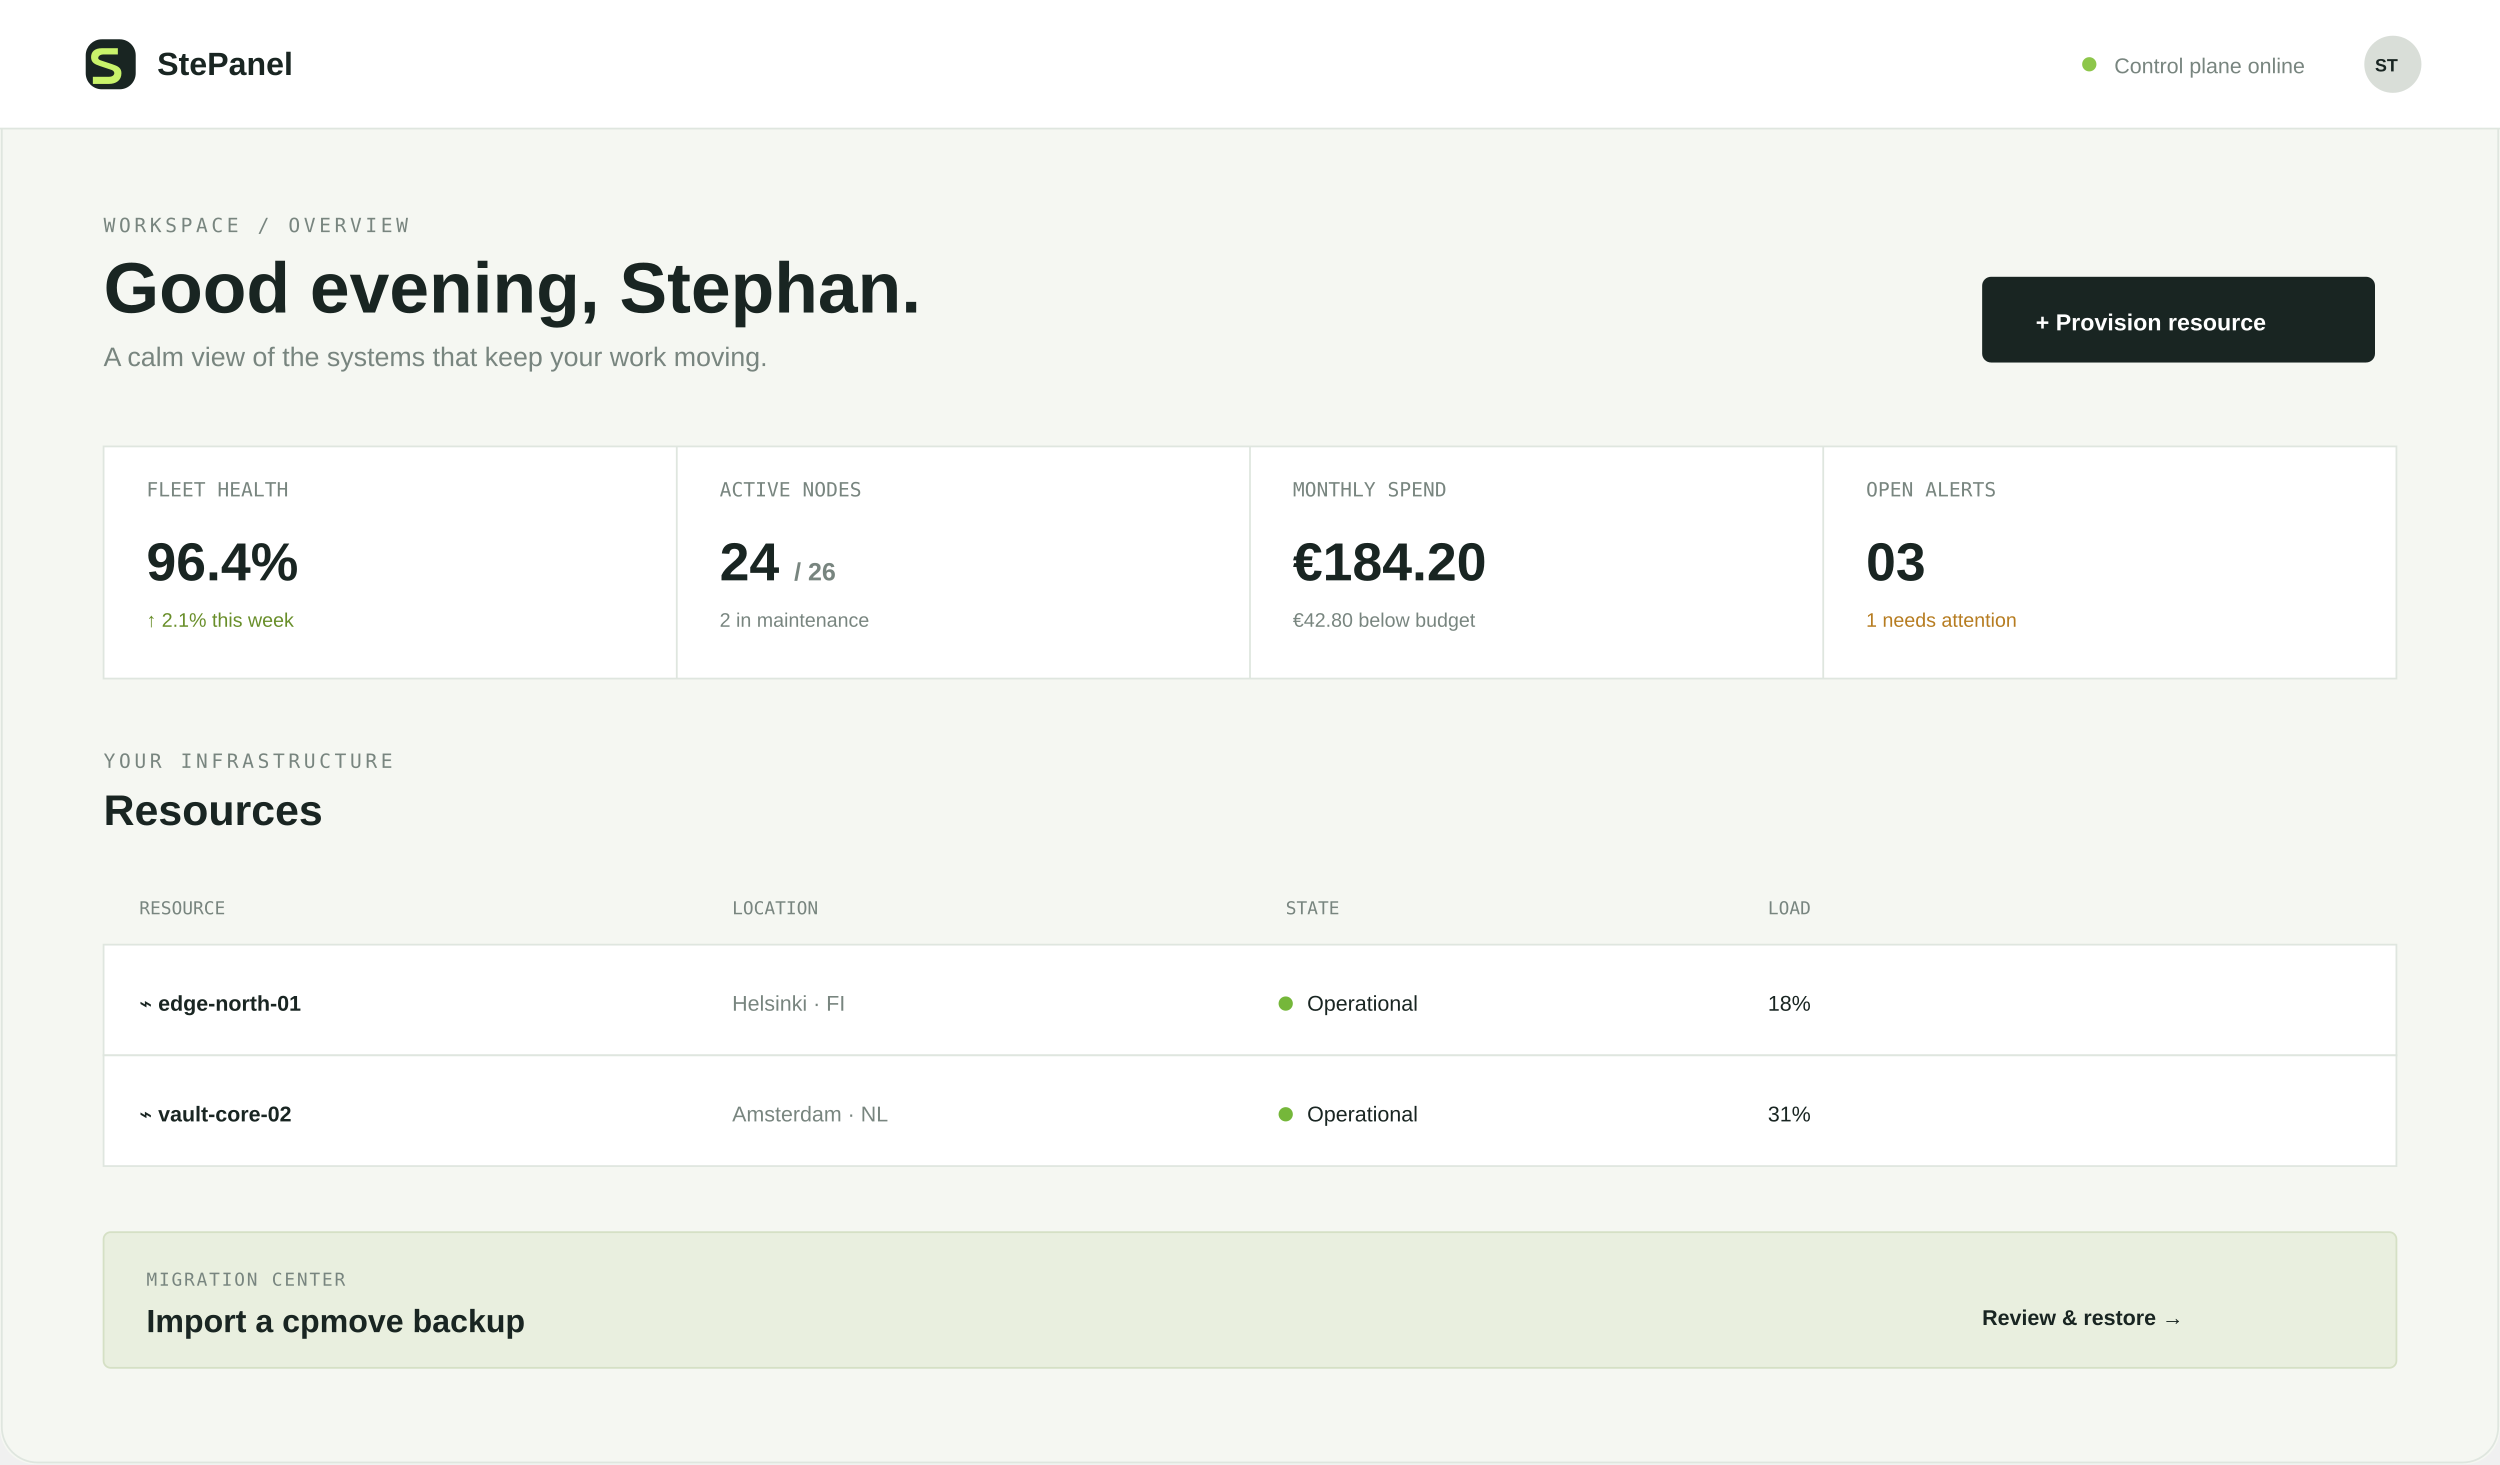
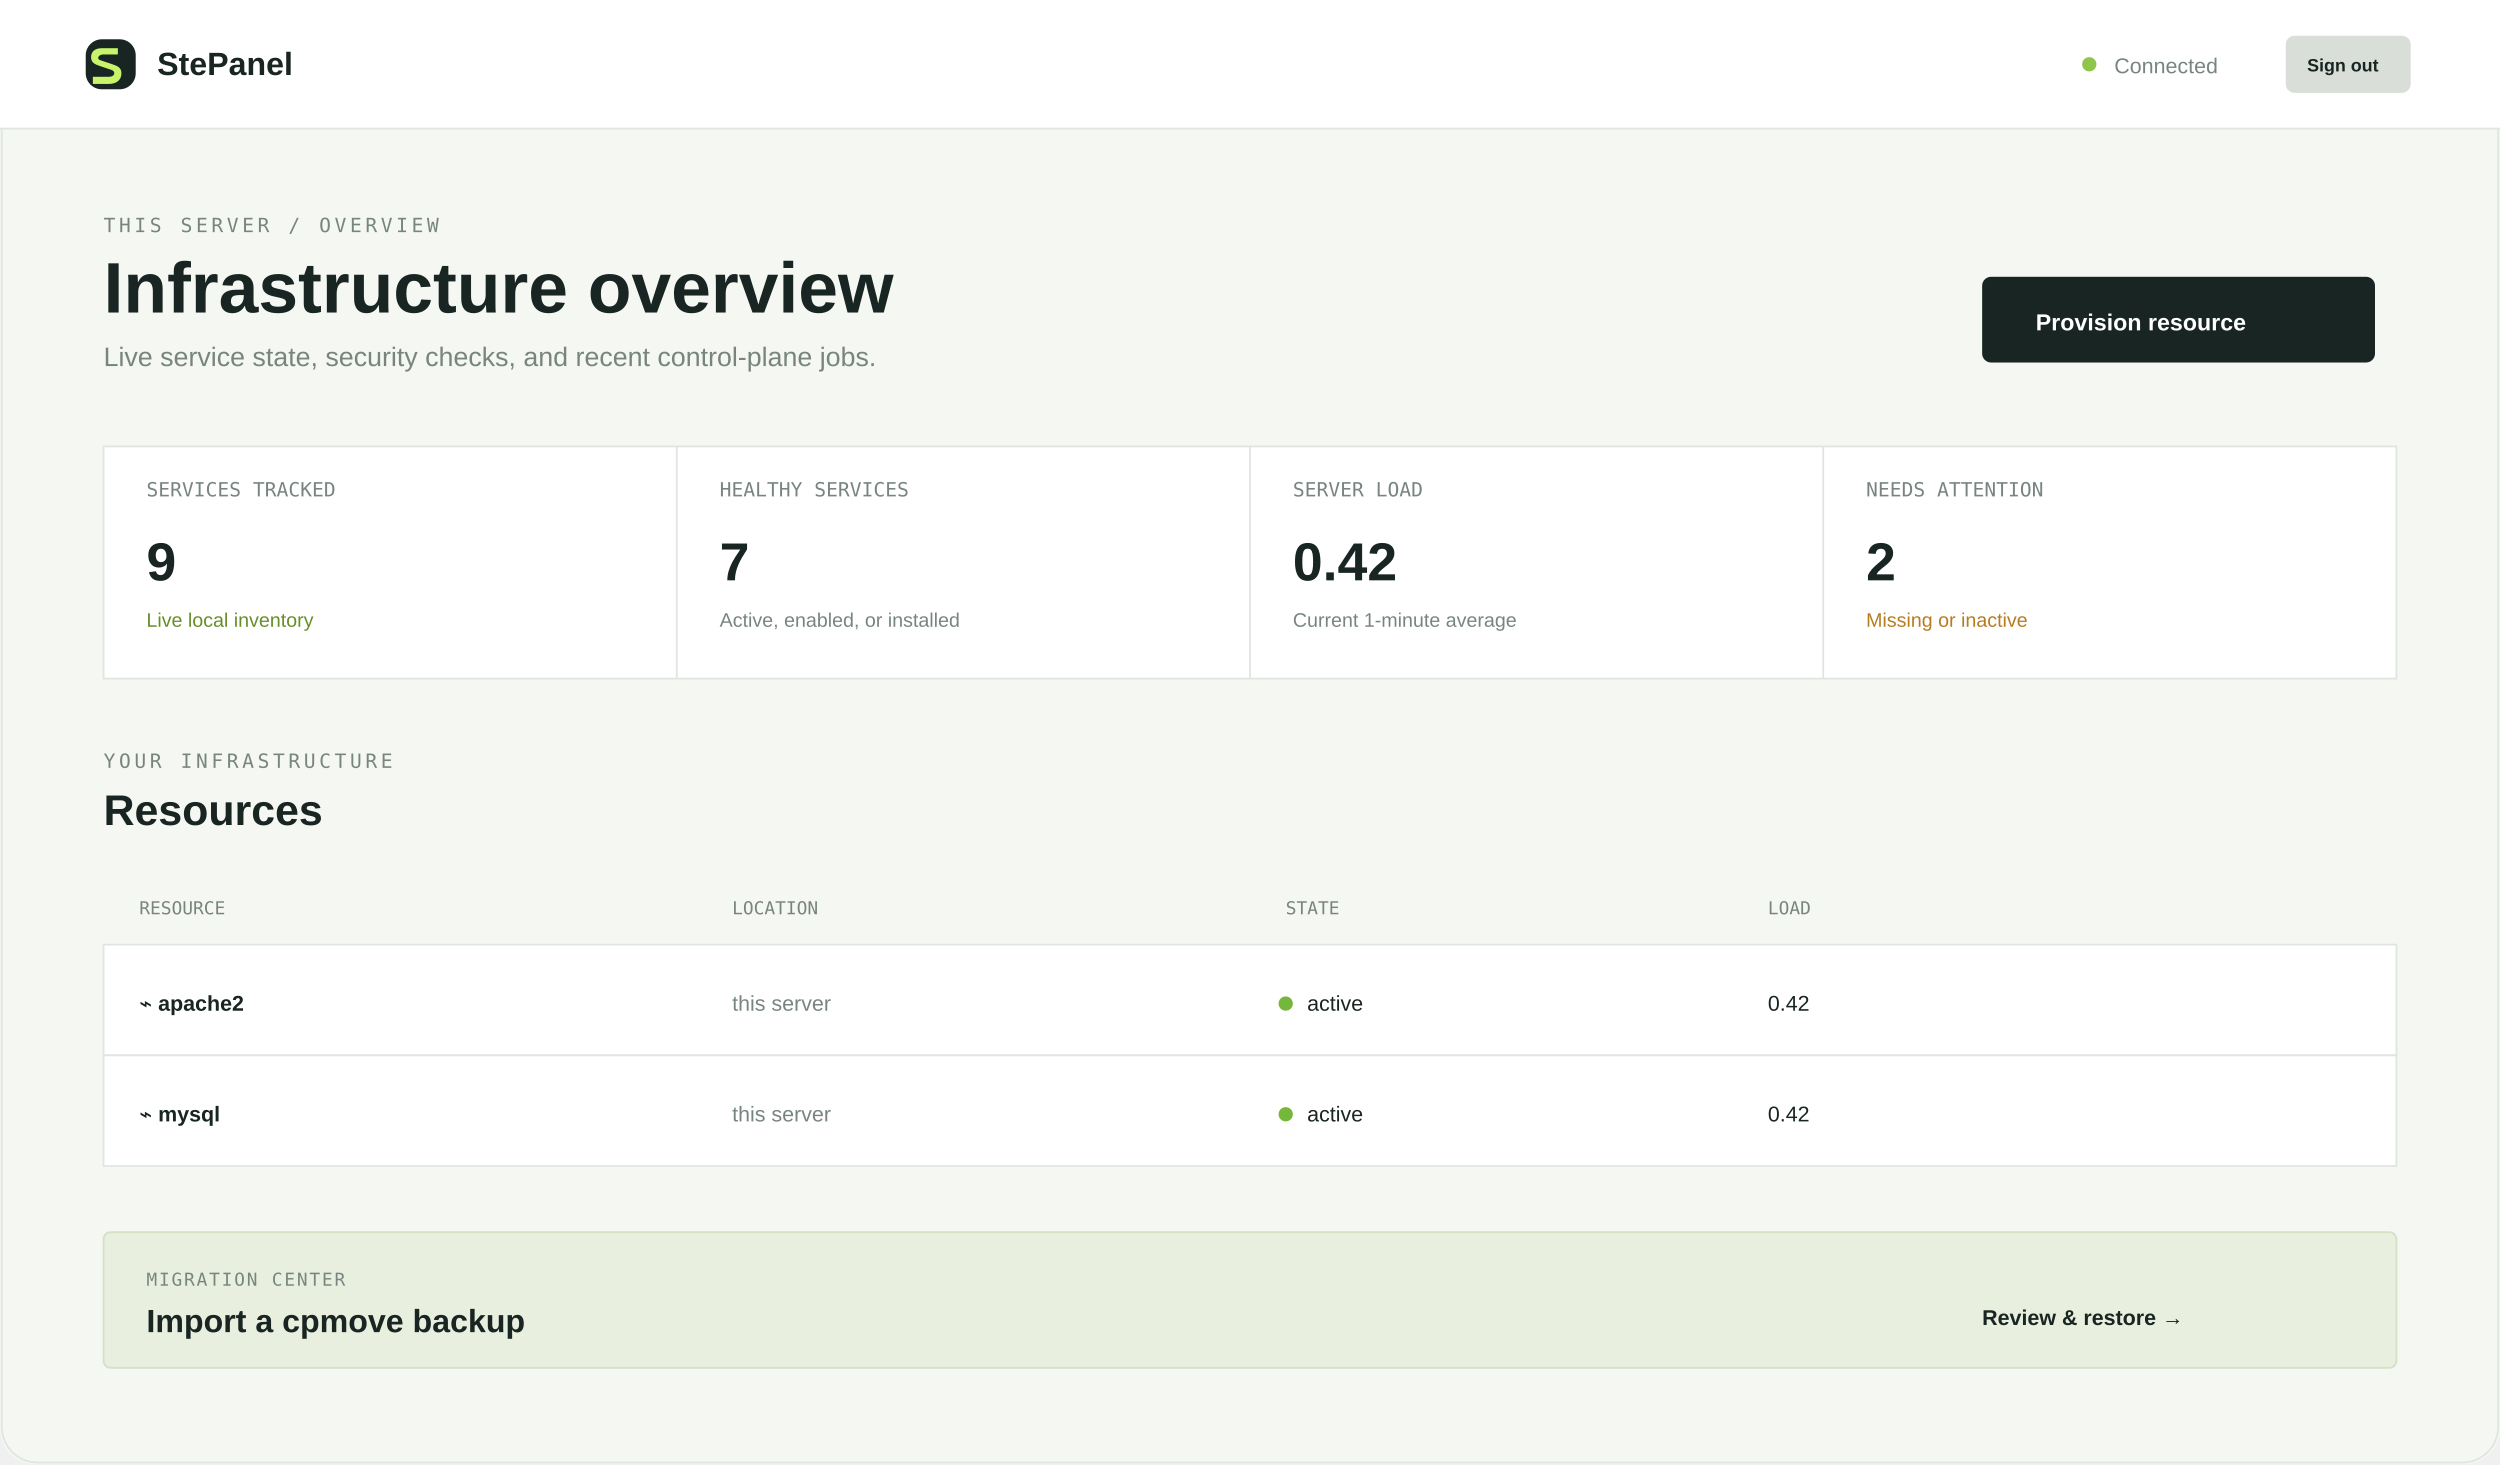
<svg xmlns="http://www.w3.org/2000/svg" viewBox="0 0 1400 820" role="img" aria-labelledby="title desc">
  <rect width="1400" height="820" rx="20" fill="#f5f7f2" />
  <rect x="1" y="1" width="1398" height="818" rx="20" fill="none" stroke="#dfe6df" />
  <rect width="1400" height="72" fill="#ffffff" />
  <path d="M0 72h1400" stroke="#dfe6df" />
  <rect x="48" y="22" width="28" height="28" rx="9" fill="#192522" />
  <path d="M66 27H57c-4 0-6 2-6 5 0 3 2 4 5 5l6 2c1 .3 2 .8 2 2 0 1-1 2-3 2H52v4h9c4 0 7-2 7-6 0-3-2-4-5-5l-6-2c-1-.3-2-.7-2-1.5 0-1 1-2 3-2h8z" fill="#c9f36b" />
  <text x="88" y="42" fill="#192522" font-family="Arial,sans-serif" font-size="18" font-weight="700">StePanel</text>
  <circle cx="1170" cy="36" r="4" fill="#8dc64a" />
-   <text x="1184" y="41" fill="#78857f" font-family="Arial,sans-serif" font-size="12">Control plane online</text>
-   <circle cx="1340" cy="36" r="16" fill="#d9ded8" />
-   <text x="1330" y="40" fill="#192522" font-family="Arial,sans-serif" font-size="10" font-weight="700">ST</text>
-   <text x="58" y="130" fill="#78857f" font-family="monospace" font-size="11" letter-spacing="2">WORKSPACE / OVERVIEW</text>
-   <text x="58" y="175" fill="#192522" font-family="Arial,sans-serif" font-size="40" font-weight="700">Good evening, Stephan.</text>
-   <text x="58" y="205" fill="#78857f" font-family="Arial,sans-serif" font-size="15">A calm view of the systems that keep your work moving.</text>
+   <text x="1184" y="41" fill="#78857f" font-family="Arial,sans-serif" font-size="12">Connected</text>
+   <rect x="1280" y="20" width="70" height="32" rx="5" fill="#d9ded8" />
+   <text x="1292" y="40" fill="#192522" font-family="Arial,sans-serif" font-size="10" font-weight="700">Sign out</text>
+   <text x="58" y="130" fill="#78857f" font-family="monospace" font-size="11" letter-spacing="2">THIS SERVER / OVERVIEW</text>
+   <text x="58" y="175" fill="#192522" font-family="Arial,sans-serif" font-size="40" font-weight="700">Infrastructure overview</text>
+   <text x="58" y="205" fill="#78857f" font-family="Arial,sans-serif" font-size="15">Live service state, security checks, and recent control-plane jobs.</text>
  <rect x="1110" y="155" width="220" height="48" rx="5" fill="#192522" />
-   <text x="1140" y="185" fill="#ffffff" font-family="Arial,sans-serif" font-size="13" font-weight="700">+ Provision resource</text>
+   <text x="1140" y="185" fill="#ffffff" font-family="Arial,sans-serif" font-size="13" font-weight="700">Provision resource</text>
  <g transform="translate(58 250)">
    <rect width="1284" height="130" fill="#ffffff" stroke="#dfe6df" />
    <path d="M321 0v130M642 0v130M963 0v130" stroke="#dfe6df" />
-     <text x="24" y="28" fill="#78857f" font-family="monospace" font-size="11">FLEET HEALTH</text>
-     <text x="24" y="75" fill="#192522" font-family="Arial,sans-serif" font-size="30" font-weight="700">96.4%</text>
-     <text x="24" y="101" fill="#688e29" font-family="Arial,sans-serif" font-size="11">↑ 2.1% this week</text>
-     <text x="345" y="28" fill="#78857f" font-family="monospace" font-size="11">ACTIVE NODES</text>
-     <text x="345" y="75" fill="#192522" font-family="Arial,sans-serif" font-size="30" font-weight="700">24 <tspan fill="#78857f" font-size="14">/ 26</tspan>
-     </text>
-     <text x="345" y="101" fill="#78857f" font-family="Arial,sans-serif" font-size="11">2 in maintenance</text>
-     <text x="666" y="28" fill="#78857f" font-family="monospace" font-size="11">MONTHLY SPEND</text>
-     <text x="666" y="75" fill="#192522" font-family="Arial,sans-serif" font-size="30" font-weight="700">€184.20</text>
-     <text x="666" y="101" fill="#78857f" font-family="Arial,sans-serif" font-size="11">€42.80 below budget</text>
-     <text x="987" y="28" fill="#78857f" font-family="monospace" font-size="11">OPEN ALERTS</text>
-     <text x="987" y="75" fill="#192522" font-family="Arial,sans-serif" font-size="30" font-weight="700">03</text>
-     <text x="987" y="101" fill="#b67c20" font-family="Arial,sans-serif" font-size="11">1 needs attention</text>
+     <text x="24" y="28" fill="#78857f" font-family="monospace" font-size="11">SERVICES TRACKED</text>
+     <text x="24" y="75" fill="#192522" font-family="Arial,sans-serif" font-size="30" font-weight="700">9</text>
+     <text x="24" y="101" fill="#688e29" font-family="Arial,sans-serif" font-size="11">Live local inventory</text>
+     <text x="345" y="28" fill="#78857f" font-family="monospace" font-size="11">HEALTHY SERVICES</text>
+     <text x="345" y="75" fill="#192522" font-family="Arial,sans-serif" font-size="30" font-weight="700">7</text>
+     <text x="345" y="101" fill="#78857f" font-family="Arial,sans-serif" font-size="11">Active, enabled, or installed</text>
+     <text x="666" y="28" fill="#78857f" font-family="monospace" font-size="11">SERVER LOAD</text>
+     <text x="666" y="75" fill="#192522" font-family="Arial,sans-serif" font-size="30" font-weight="700">0.42</text>
+     <text x="666" y="101" fill="#78857f" font-family="Arial,sans-serif" font-size="11">Current 1-minute average</text>
+     <text x="987" y="28" fill="#78857f" font-family="monospace" font-size="11">NEEDS ATTENTION</text>
+     <text x="987" y="75" fill="#192522" font-family="Arial,sans-serif" font-size="30" font-weight="700">2</text>
+     <text x="987" y="101" fill="#b67c20" font-family="Arial,sans-serif" font-size="11">Missing or inactive</text>
  </g>
  <text x="58" y="430" fill="#78857f" font-family="monospace" font-size="11" letter-spacing="2">YOUR INFRASTRUCTURE</text>
  <text x="58" y="462" fill="#192522" font-family="Arial,sans-serif" font-size="24" font-weight="700">Resources</text>
  <rect x="58" y="485" width="1284" height="44" fill="#f5f7f2" />
  <text x="78" y="512" fill="#78857f" font-family="monospace" font-size="10">RESOURCE</text>
  <text x="410" y="512" fill="#78857f" font-family="monospace" font-size="10">LOCATION</text>
  <text x="720" y="512" fill="#78857f" font-family="monospace" font-size="10">STATE</text>
  <text x="990" y="512" fill="#78857f" font-family="monospace" font-size="10">LOAD</text>
  <g font-family="Arial,sans-serif" font-size="12">
    <rect x="58" y="529" width="1284" height="62" fill="#ffffff" stroke="#dfe6df" />
-     <text x="78" y="566" fill="#192522" font-weight="700">⌁  edge-north-01</text>
-     <text x="410" y="566" fill="#78857f">Helsinki · FI</text>
+     <text x="78" y="566" fill="#192522" font-weight="700">⌁  apache2</text>
+     <text x="410" y="566" fill="#78857f">this server</text>
    <circle cx="720" cy="562" r="4" fill="#75b73a" />
-     <text x="732" y="566" fill="#192522">Operational</text>
-     <text x="990" y="566" fill="#192522">18%</text>
+     <text x="732" y="566" fill="#192522">active</text>
+     <text x="990" y="566" fill="#192522">0.42</text>
    <rect x="58" y="591" width="1284" height="62" fill="#ffffff" stroke="#dfe6df" />
-     <text x="78" y="628" fill="#192522" font-weight="700">⌁  vault-core-02</text>
-     <text x="410" y="628" fill="#78857f">Amsterdam · NL</text>
+     <text x="78" y="628" fill="#192522" font-weight="700">⌁  mysql</text>
+     <text x="410" y="628" fill="#78857f">this server</text>
    <circle cx="720" cy="624" r="4" fill="#75b73a" />
-     <text x="732" y="628" fill="#192522">Operational</text>
-     <text x="990" y="628" fill="#192522">31%</text>
+     <text x="732" y="628" fill="#192522">active</text>
+     <text x="990" y="628" fill="#192522">0.42</text>
  </g>
  <rect x="58" y="690" width="1284" height="76" rx="4" fill="#e9efdf" stroke="#d5e0c5" />
  <text x="82" y="720" fill="#78857f" font-family="monospace" font-size="10" letter-spacing="1">MIGRATION CENTER</text>
  <text x="82" y="746" fill="#192522" font-family="Arial,sans-serif" font-size="18" font-weight="700">Import a cpmove backup</text>
  <text x="1110" y="742" fill="#192522" font-family="Arial,sans-serif" font-size="12" font-weight="700">Review &amp; restore  →</text>
</svg>
